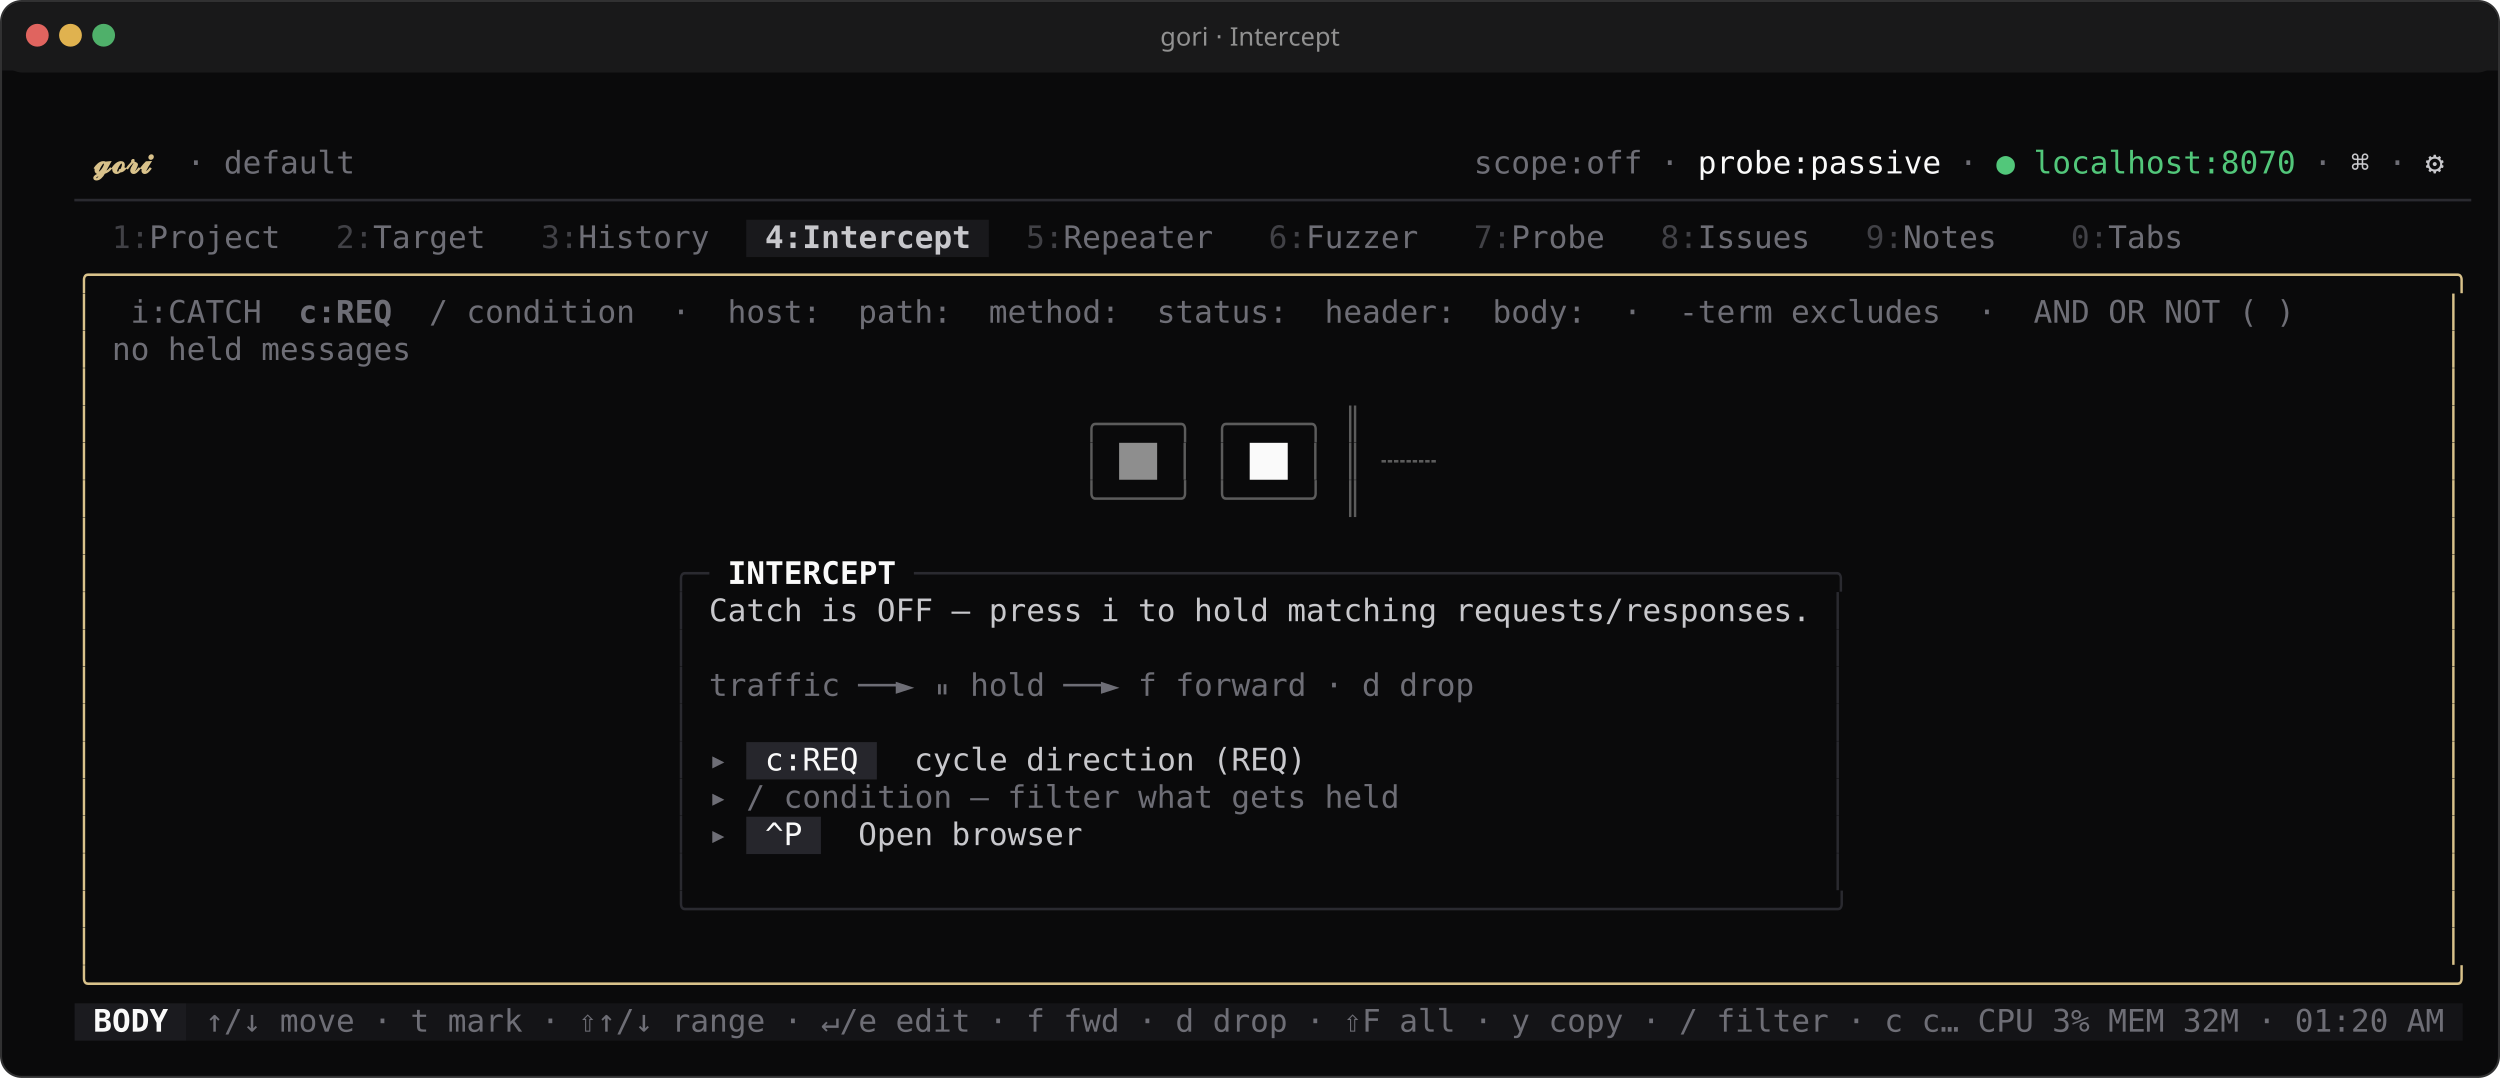
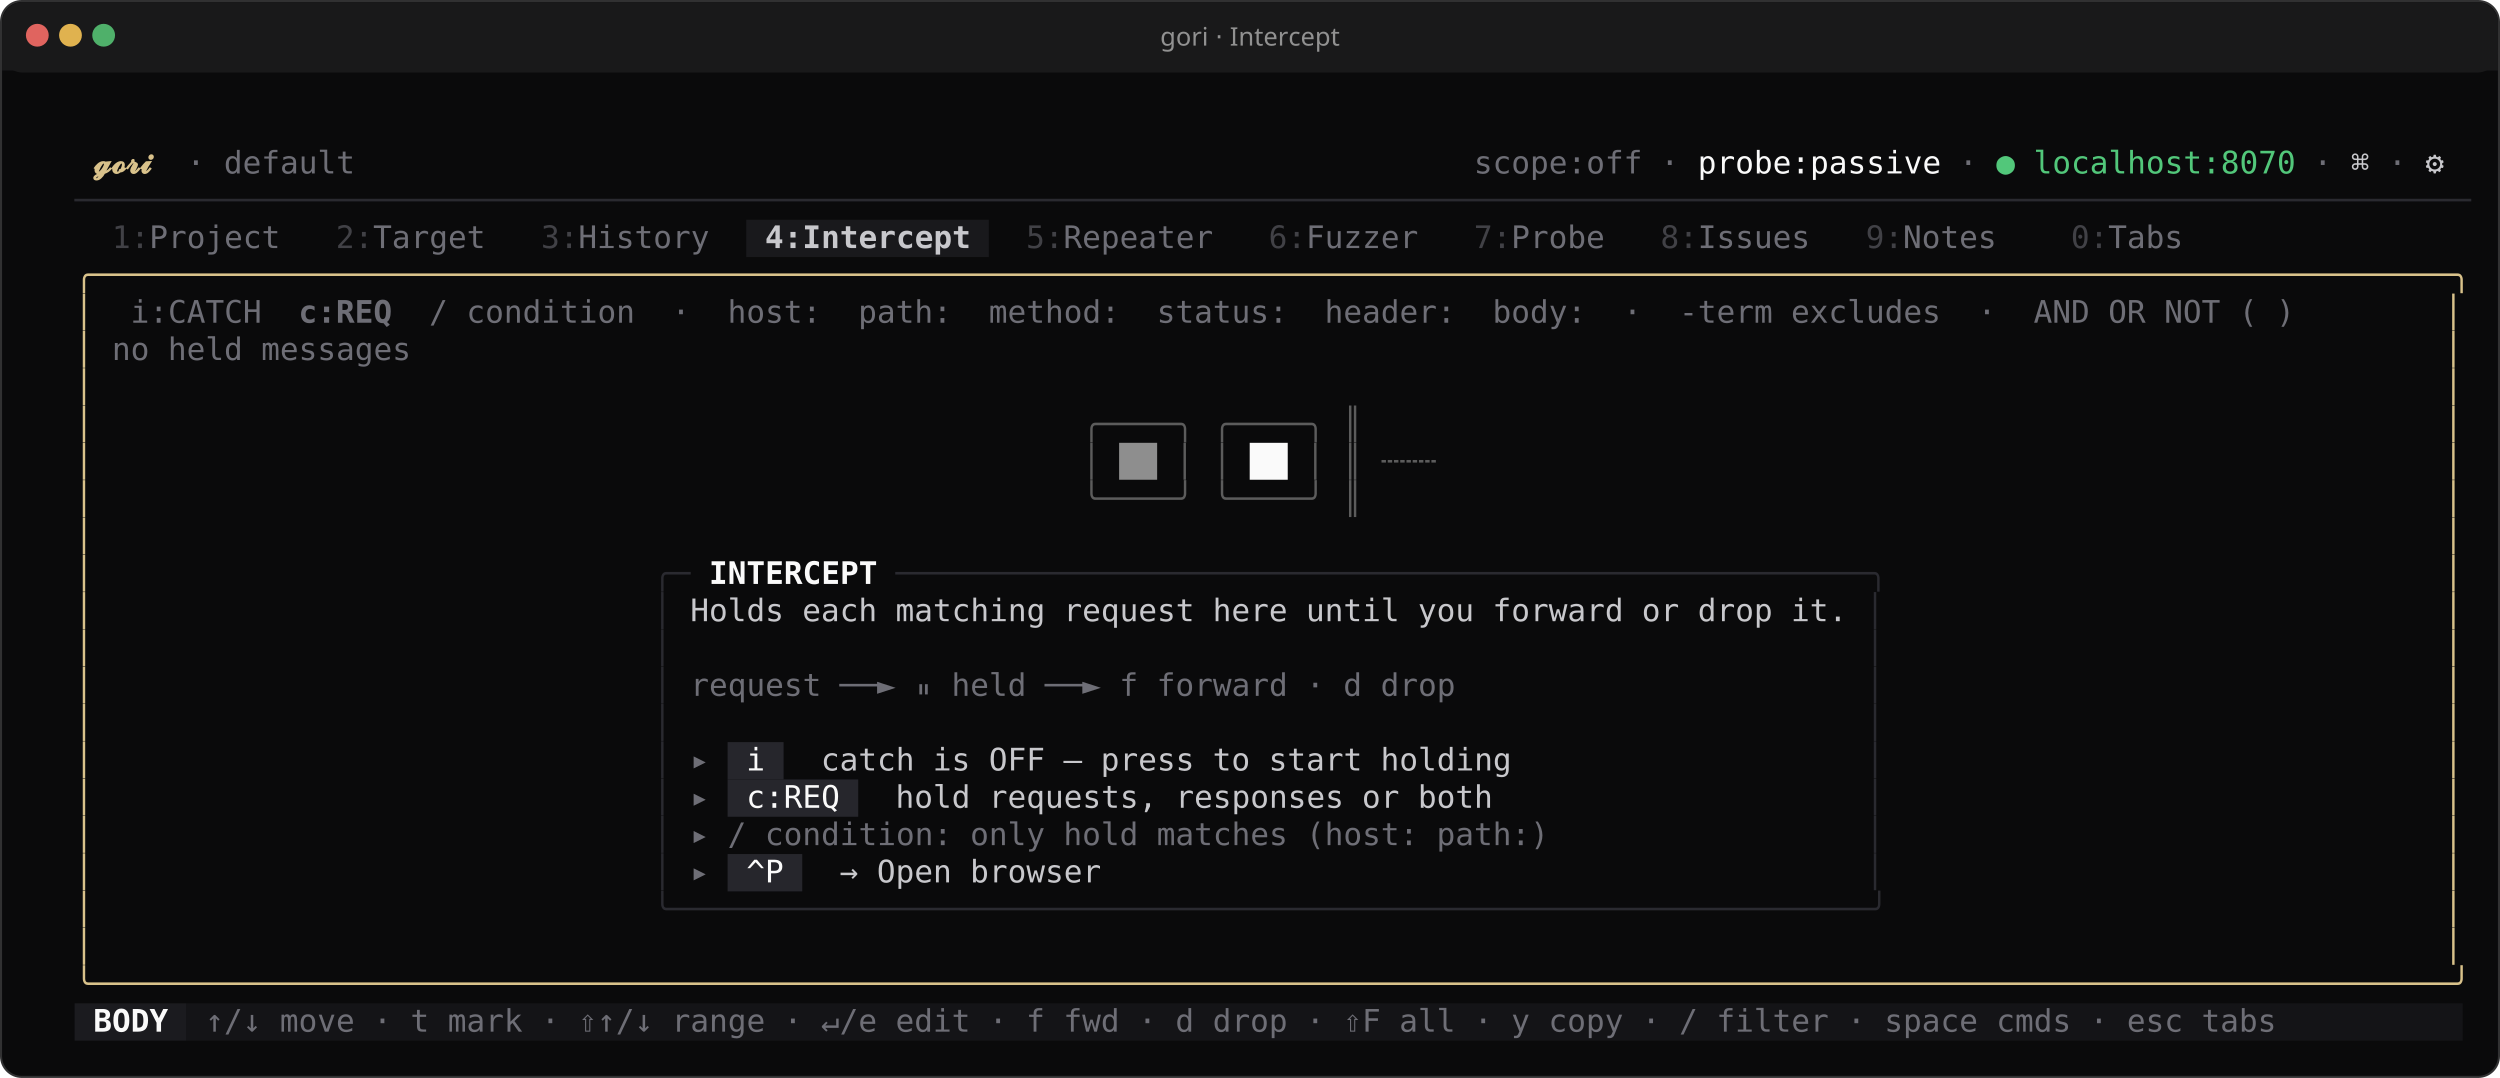
<svg xmlns="http://www.w3.org/2000/svg" width="1206" height="520" viewBox="0 0 1206.0 520.0" font-family="ui-monospace,'SF Mono','JetBrains Mono',Menlo,Consolas,monospace" font-size="15.0px" role="img" aria-label="gori · Intercept">
  <rect x="0.5" y="0.5" width="1205.0" height="519.0" rx="10" ry="10" fill="#0a0a0b" stroke="#313132" stroke-width="1" />
  <rect x="1" y="1" width="1204.0" height="34.0" rx="10" ry="10" fill="#19191a" />
  <rect x="1" y="24.0" width="1204.0" height="10" fill="#19191a" />
  <circle cx="18.0" cy="17.0" r="5.5" fill="#e0645f" />
  <circle cx="34.0" cy="17.0" r="5.5" fill="#e0b24f" />
  <circle cx="50.0" cy="17.0" r="5.5" fill="#4fb06a" />
  <text x="603.0" y="22.0" text-anchor="middle" fill="#919191" font-family="'Apple Symbols','Segoe UI Symbol','Cambria Math','STIX Two Math','Noto Sans Math','DejaVu Sans',ui-monospace,'SF Mono','JetBrains Mono',Menlo,Consolas,monospace" font-size="12.3px">gori · Intercept</text>
  <rect x="360.00" y="106.00" width="117.00" height="18.00" fill="#19191c" />
-   <rect x="360.00" y="358.00" width="63.00" height="18.00" fill="#26262c" />
-   <rect x="360.00" y="394.00" width="36.00" height="18.00" fill="#26262c" />
+   <rect x="351.00" y="358.00" width="27.00" height="18.00" fill="#26262c" />
+   <rect x="351.00" y="376.00" width="63.00" height="18.00" fill="#26262c" />
+   <rect x="351.00" y="412.00" width="36.00" height="18.00" fill="#26262c" />
  <rect x="36.00" y="484.00" width="54.00" height="18.00" fill="#1b1b1f" />
  <rect x="90.00" y="484.00" width="1098.00" height="18.00" fill="#141417" />
  <text x="45.00" y="83.68" textLength="36.00" lengthAdjust="spacingAndGlyphs" fill="#d9c28b" font-weight="700" xml:space="preserve">𝓰𝓸𝓻𝓲</text>
  <text x="90.00" y="83.68" textLength="9.00" lengthAdjust="spacingAndGlyphs" fill="#6e6e76" xml:space="preserve">·</text>
  <text x="108.00" y="83.68" textLength="63.00" lengthAdjust="spacingAndGlyphs" fill="#6e6e76" xml:space="preserve">default</text>
  <text x="711.00" y="83.68" textLength="81.00" lengthAdjust="spacingAndGlyphs" fill="#6e6e76" xml:space="preserve">scope:off</text>
  <text x="801.00" y="83.68" textLength="9.00" lengthAdjust="spacingAndGlyphs" fill="#6e6e76" xml:space="preserve">·</text>
  <text x="819.00" y="83.68" textLength="117.00" lengthAdjust="spacingAndGlyphs" fill="#fafafa" xml:space="preserve">probe:passive</text>
  <text x="945.00" y="83.68" textLength="9.00" lengthAdjust="spacingAndGlyphs" fill="#6e6e76" xml:space="preserve">·</text>
  <text x="963.00" y="83.68" textLength="9.00" lengthAdjust="spacingAndGlyphs" fill="#52c77a" xml:space="preserve">●</text>
  <text x="981.00" y="83.68" textLength="126.00" lengthAdjust="spacingAndGlyphs" fill="#52c77a" xml:space="preserve">localhost:8070</text>
  <text x="1116.00" y="83.68" textLength="9.00" lengthAdjust="spacingAndGlyphs" fill="#6e6e76" xml:space="preserve">·</text>
  <text x="1134.00" y="83.68" textLength="9.00" lengthAdjust="spacingAndGlyphs" fill="#c8c8cc" xml:space="preserve">⌘</text>
  <text x="1152.00" y="83.68" textLength="9.00" lengthAdjust="spacingAndGlyphs" fill="#6e6e76" xml:space="preserve">·</text>
  <text x="1170.00" y="83.68" textLength="9.00" lengthAdjust="spacingAndGlyphs" fill="#c8c8cc" xml:space="preserve">⚙</text>
  <text x="36.00" y="101.68" textLength="1152.00" lengthAdjust="spacingAndGlyphs" fill="#2a2a30" xml:space="preserve">────────────────────────────────────────────────────────────────────────────────────────────────────────────────────────────────</text>
  <text x="54.00" y="119.68" textLength="18.00" lengthAdjust="spacingAndGlyphs" fill="#414146" xml:space="preserve">1:</text>
  <text x="72.00" y="119.68" textLength="63.00" lengthAdjust="spacingAndGlyphs" fill="#6e6e76" xml:space="preserve">Project</text>
  <text x="162.00" y="119.68" textLength="18.00" lengthAdjust="spacingAndGlyphs" fill="#414146" xml:space="preserve">2:</text>
  <text x="180.00" y="119.68" textLength="54.00" lengthAdjust="spacingAndGlyphs" fill="#6e6e76" xml:space="preserve">Target</text>
  <text x="261.00" y="119.68" textLength="18.00" lengthAdjust="spacingAndGlyphs" fill="#414146" xml:space="preserve">3:</text>
  <text x="279.00" y="119.68" textLength="63.00" lengthAdjust="spacingAndGlyphs" fill="#6e6e76" xml:space="preserve">History</text>
  <text x="369.00" y="119.68" textLength="99.00" lengthAdjust="spacingAndGlyphs" fill="#c8c8cc" font-weight="700" xml:space="preserve">4:Intercept</text>
  <text x="495.00" y="119.68" textLength="18.00" lengthAdjust="spacingAndGlyphs" fill="#414146" xml:space="preserve">5:</text>
  <text x="513.00" y="119.68" textLength="72.00" lengthAdjust="spacingAndGlyphs" fill="#6e6e76" xml:space="preserve">Repeater</text>
  <text x="612.00" y="119.68" textLength="18.00" lengthAdjust="spacingAndGlyphs" fill="#414146" xml:space="preserve">6:</text>
  <text x="630.00" y="119.68" textLength="54.00" lengthAdjust="spacingAndGlyphs" fill="#6e6e76" xml:space="preserve">Fuzzer</text>
  <text x="711.00" y="119.68" textLength="18.00" lengthAdjust="spacingAndGlyphs" fill="#414146" xml:space="preserve">7:</text>
  <text x="729.00" y="119.68" textLength="45.00" lengthAdjust="spacingAndGlyphs" fill="#6e6e76" xml:space="preserve">Probe</text>
  <text x="801.00" y="119.68" textLength="18.00" lengthAdjust="spacingAndGlyphs" fill="#414146" xml:space="preserve">8:</text>
  <text x="819.00" y="119.68" textLength="54.00" lengthAdjust="spacingAndGlyphs" fill="#6e6e76" xml:space="preserve">Issues</text>
  <text x="900.00" y="119.68" textLength="18.00" lengthAdjust="spacingAndGlyphs" fill="#414146" xml:space="preserve">9:</text>
  <text x="918.00" y="119.68" textLength="45.00" lengthAdjust="spacingAndGlyphs" fill="#6e6e76" xml:space="preserve">Notes</text>
  <text x="999.00" y="119.68" textLength="18.00" lengthAdjust="spacingAndGlyphs" fill="#414146" xml:space="preserve">0:</text>
  <text x="1017.00" y="119.68" textLength="36.00" lengthAdjust="spacingAndGlyphs" fill="#6e6e76" xml:space="preserve">Tabs</text>
  <text x="36.00" y="137.68" textLength="1152.00" lengthAdjust="spacingAndGlyphs" fill="#d9c28b" xml:space="preserve">╭──────────────────────────────────────────────────────────────────────────────────────────────────────────────────────────────╮</text>
  <text x="36.00" y="155.68" textLength="9.00" lengthAdjust="spacingAndGlyphs" fill="#d9c28b" xml:space="preserve">│</text>
  <text x="63.00" y="155.68" textLength="63.00" lengthAdjust="spacingAndGlyphs" fill="#6e6e76" xml:space="preserve">i:CATCH</text>
  <text x="144.00" y="155.68" textLength="45.00" lengthAdjust="spacingAndGlyphs" fill="#6e6e76" font-weight="700" xml:space="preserve">c:REQ</text>
  <text x="207.00" y="155.68" textLength="9.00" lengthAdjust="spacingAndGlyphs" fill="#6e6e76" xml:space="preserve">/</text>
  <text x="225.00" y="155.68" textLength="81.00" lengthAdjust="spacingAndGlyphs" fill="#6e6e76" xml:space="preserve">condition</text>
  <text x="324.00" y="155.68" textLength="9.00" lengthAdjust="spacingAndGlyphs" fill="#6e6e76" xml:space="preserve">·</text>
  <text x="351.00" y="155.68" textLength="45.00" lengthAdjust="spacingAndGlyphs" fill="#6e6e76" xml:space="preserve">host:</text>
  <text x="414.00" y="155.68" textLength="45.00" lengthAdjust="spacingAndGlyphs" fill="#6e6e76" xml:space="preserve">path:</text>
  <text x="477.00" y="155.68" textLength="63.00" lengthAdjust="spacingAndGlyphs" fill="#6e6e76" xml:space="preserve">method:</text>
  <text x="558.00" y="155.68" textLength="63.00" lengthAdjust="spacingAndGlyphs" fill="#6e6e76" xml:space="preserve">status:</text>
  <text x="639.00" y="155.68" textLength="63.00" lengthAdjust="spacingAndGlyphs" fill="#6e6e76" xml:space="preserve">header:</text>
  <text x="720.00" y="155.68" textLength="45.00" lengthAdjust="spacingAndGlyphs" fill="#6e6e76" xml:space="preserve">body:</text>
  <text x="783.00" y="155.68" textLength="9.00" lengthAdjust="spacingAndGlyphs" fill="#6e6e76" xml:space="preserve">·</text>
  <text x="810.00" y="155.68" textLength="45.00" lengthAdjust="spacingAndGlyphs" fill="#6e6e76" xml:space="preserve">-term</text>
  <text x="864.00" y="155.68" textLength="72.00" lengthAdjust="spacingAndGlyphs" fill="#6e6e76" xml:space="preserve">excludes</text>
  <text x="954.00" y="155.68" textLength="9.00" lengthAdjust="spacingAndGlyphs" fill="#6e6e76" xml:space="preserve">·</text>
  <text x="981.00" y="155.68" textLength="27.00" lengthAdjust="spacingAndGlyphs" fill="#6e6e76" xml:space="preserve">AND</text>
  <text x="1017.00" y="155.68" textLength="18.00" lengthAdjust="spacingAndGlyphs" fill="#6e6e76" xml:space="preserve">OR</text>
  <text x="1044.00" y="155.68" textLength="27.00" lengthAdjust="spacingAndGlyphs" fill="#6e6e76" xml:space="preserve">NOT</text>
  <text x="1080.00" y="155.68" textLength="9.00" lengthAdjust="spacingAndGlyphs" fill="#6e6e76" xml:space="preserve">(</text>
  <text x="1098.00" y="155.68" textLength="9.00" lengthAdjust="spacingAndGlyphs" fill="#6e6e76" xml:space="preserve">)</text>
  <text x="1179.00" y="155.68" textLength="9.00" lengthAdjust="spacingAndGlyphs" fill="#d9c28b" xml:space="preserve">│</text>
  <text x="36.00" y="173.68" textLength="9.00" lengthAdjust="spacingAndGlyphs" fill="#d9c28b" xml:space="preserve">│</text>
  <text x="54.00" y="173.68" textLength="18.00" lengthAdjust="spacingAndGlyphs" fill="#6e6e76" xml:space="preserve">no</text>
  <text x="81.00" y="173.68" textLength="36.00" lengthAdjust="spacingAndGlyphs" fill="#6e6e76" xml:space="preserve">held</text>
  <text x="126.00" y="173.68" textLength="72.00" lengthAdjust="spacingAndGlyphs" fill="#6e6e76" xml:space="preserve">messages</text>
  <text x="1179.00" y="173.68" textLength="9.00" lengthAdjust="spacingAndGlyphs" fill="#d9c28b" xml:space="preserve">│</text>
  <text x="36.00" y="191.68" textLength="9.00" lengthAdjust="spacingAndGlyphs" fill="#d9c28b" xml:space="preserve">│</text>
  <text x="1179.00" y="191.68" textLength="9.00" lengthAdjust="spacingAndGlyphs" fill="#d9c28b" xml:space="preserve">│</text>
  <text x="36.00" y="209.68" textLength="9.00" lengthAdjust="spacingAndGlyphs" fill="#d9c28b" xml:space="preserve">│</text>
  <text x="522.00" y="209.68" textLength="54.00" lengthAdjust="spacingAndGlyphs" fill="#5c5c5c" xml:space="preserve">╭────╮</text>
  <text x="585.00" y="209.68" textLength="54.00" lengthAdjust="spacingAndGlyphs" fill="#5c5c5c" xml:space="preserve">╭────╮</text>
  <text x="648.00" y="209.68" textLength="9.00" lengthAdjust="spacingAndGlyphs" fill="#5c5c5c" xml:space="preserve">║</text>
  <text x="1179.00" y="209.68" textLength="9.00" lengthAdjust="spacingAndGlyphs" fill="#d9c28b" xml:space="preserve">│</text>
  <text x="36.00" y="227.68" textLength="9.00" lengthAdjust="spacingAndGlyphs" fill="#d9c28b" xml:space="preserve">│</text>
  <text x="522.00" y="227.68" textLength="9.00" lengthAdjust="spacingAndGlyphs" fill="#5c5c5c" xml:space="preserve">│</text>
  <text x="540.00" y="227.68" textLength="18.00" lengthAdjust="spacingAndGlyphs" fill="#8e8e8e" font-weight="700" xml:space="preserve">██</text>
  <text x="567.00" y="227.68" textLength="9.00" lengthAdjust="spacingAndGlyphs" fill="#5c5c5c" xml:space="preserve">│</text>
  <text x="585.00" y="227.68" textLength="9.00" lengthAdjust="spacingAndGlyphs" fill="#5c5c5c" xml:space="preserve">│</text>
  <text x="603.00" y="227.68" textLength="18.00" lengthAdjust="spacingAndGlyphs" fill="#fafafa" font-weight="700" xml:space="preserve">██</text>
  <text x="630.00" y="227.68" textLength="9.00" lengthAdjust="spacingAndGlyphs" fill="#5c5c5c" xml:space="preserve">│</text>
  <text x="648.00" y="227.68" textLength="9.00" lengthAdjust="spacingAndGlyphs" fill="#5c5c5c" xml:space="preserve">║</text>
  <text x="666.00" y="227.68" textLength="27.00" lengthAdjust="spacingAndGlyphs" fill="#5c5c5c" xml:space="preserve">┄┄┄</text>
  <text x="1179.00" y="227.68" textLength="9.00" lengthAdjust="spacingAndGlyphs" fill="#d9c28b" xml:space="preserve">│</text>
  <text x="36.00" y="245.68" textLength="9.00" lengthAdjust="spacingAndGlyphs" fill="#d9c28b" xml:space="preserve">│</text>
  <text x="522.00" y="245.68" textLength="54.00" lengthAdjust="spacingAndGlyphs" fill="#5c5c5c" xml:space="preserve">╰────╯</text>
  <text x="585.00" y="245.68" textLength="54.00" lengthAdjust="spacingAndGlyphs" fill="#5c5c5c" xml:space="preserve">╰────╯</text>
  <text x="648.00" y="245.68" textLength="9.00" lengthAdjust="spacingAndGlyphs" fill="#5c5c5c" xml:space="preserve">║</text>
  <text x="1179.00" y="245.68" textLength="9.00" lengthAdjust="spacingAndGlyphs" fill="#d9c28b" xml:space="preserve">│</text>
  <text x="36.00" y="263.68" textLength="9.00" lengthAdjust="spacingAndGlyphs" fill="#d9c28b" xml:space="preserve">│</text>
  <text x="1179.00" y="263.68" textLength="9.00" lengthAdjust="spacingAndGlyphs" fill="#d9c28b" xml:space="preserve">│</text>
  <text x="36.00" y="281.68" textLength="9.00" lengthAdjust="spacingAndGlyphs" fill="#d9c28b" xml:space="preserve">│</text>
-   <text x="324.00" y="281.68" textLength="18.00" lengthAdjust="spacingAndGlyphs" fill="#2a2a30" xml:space="preserve">╭─</text>
-   <text x="351.00" y="281.68" textLength="81.00" lengthAdjust="spacingAndGlyphs" fill="#fafafa" font-weight="700" xml:space="preserve">INTERCEPT</text>
-   <text x="441.00" y="281.68" textLength="450.00" lengthAdjust="spacingAndGlyphs" fill="#2a2a30" xml:space="preserve">─────────────────────────────────────────────────╮</text>
+   <text x="315.00" y="281.68" textLength="18.00" lengthAdjust="spacingAndGlyphs" fill="#2a2a30" xml:space="preserve">╭─</text>
+   <text x="342.00" y="281.68" textLength="81.00" lengthAdjust="spacingAndGlyphs" fill="#fafafa" font-weight="700" xml:space="preserve">INTERCEPT</text>
+   <text x="432.00" y="281.68" textLength="477.00" lengthAdjust="spacingAndGlyphs" fill="#2a2a30" xml:space="preserve">────────────────────────────────────────────────────╮</text>
  <text x="1179.00" y="281.68" textLength="9.00" lengthAdjust="spacingAndGlyphs" fill="#d9c28b" xml:space="preserve">│</text>
  <text x="36.00" y="299.68" textLength="9.00" lengthAdjust="spacingAndGlyphs" fill="#d9c28b" xml:space="preserve">│</text>
-   <text x="324.00" y="299.68" textLength="9.00" lengthAdjust="spacingAndGlyphs" fill="#2a2a30" xml:space="preserve">│</text>
-   <text x="342.00" y="299.68" textLength="45.00" lengthAdjust="spacingAndGlyphs" fill="#c8c8cc" xml:space="preserve">Catch</text>
-   <text x="396.00" y="299.68" textLength="18.00" lengthAdjust="spacingAndGlyphs" fill="#c8c8cc" xml:space="preserve">is</text>
-   <text x="423.00" y="299.68" textLength="27.00" lengthAdjust="spacingAndGlyphs" fill="#c8c8cc" xml:space="preserve">OFF</text>
-   <text x="459.00" y="299.68" textLength="9.00" lengthAdjust="spacingAndGlyphs" fill="#c8c8cc" xml:space="preserve">—</text>
-   <text x="477.00" y="299.68" textLength="45.00" lengthAdjust="spacingAndGlyphs" fill="#c8c8cc" xml:space="preserve">press</text>
-   <text x="531.00" y="299.68" textLength="9.00" lengthAdjust="spacingAndGlyphs" fill="#c8c8cc" xml:space="preserve">i</text>
-   <text x="549.00" y="299.68" textLength="18.00" lengthAdjust="spacingAndGlyphs" fill="#c8c8cc" xml:space="preserve">to</text>
-   <text x="576.00" y="299.68" textLength="36.00" lengthAdjust="spacingAndGlyphs" fill="#c8c8cc" xml:space="preserve">hold</text>
-   <text x="621.00" y="299.68" textLength="72.00" lengthAdjust="spacingAndGlyphs" fill="#c8c8cc" xml:space="preserve">matching</text>
-   <text x="702.00" y="299.68" textLength="171.00" lengthAdjust="spacingAndGlyphs" fill="#c8c8cc" xml:space="preserve">requests/responses.</text>
-   <text x="882.00" y="299.68" textLength="9.00" lengthAdjust="spacingAndGlyphs" fill="#2a2a30" xml:space="preserve">│</text>
+   <text x="315.00" y="299.68" textLength="9.00" lengthAdjust="spacingAndGlyphs" fill="#2a2a30" xml:space="preserve">│</text>
+   <text x="333.00" y="299.68" textLength="45.00" lengthAdjust="spacingAndGlyphs" fill="#c8c8cc" xml:space="preserve">Holds</text>
+   <text x="387.00" y="299.68" textLength="36.00" lengthAdjust="spacingAndGlyphs" fill="#c8c8cc" xml:space="preserve">each</text>
+   <text x="432.00" y="299.68" textLength="72.00" lengthAdjust="spacingAndGlyphs" fill="#c8c8cc" xml:space="preserve">matching</text>
+   <text x="513.00" y="299.68" textLength="63.00" lengthAdjust="spacingAndGlyphs" fill="#c8c8cc" xml:space="preserve">request</text>
+   <text x="585.00" y="299.68" textLength="36.00" lengthAdjust="spacingAndGlyphs" fill="#c8c8cc" xml:space="preserve">here</text>
+   <text x="630.00" y="299.68" textLength="45.00" lengthAdjust="spacingAndGlyphs" fill="#c8c8cc" xml:space="preserve">until</text>
+   <text x="684.00" y="299.68" textLength="27.00" lengthAdjust="spacingAndGlyphs" fill="#c8c8cc" xml:space="preserve">you</text>
+   <text x="720.00" y="299.68" textLength="63.00" lengthAdjust="spacingAndGlyphs" fill="#c8c8cc" xml:space="preserve">forward</text>
+   <text x="792.00" y="299.68" textLength="18.00" lengthAdjust="spacingAndGlyphs" fill="#c8c8cc" xml:space="preserve">or</text>
+   <text x="819.00" y="299.68" textLength="36.00" lengthAdjust="spacingAndGlyphs" fill="#c8c8cc" xml:space="preserve">drop</text>
+   <text x="864.00" y="299.68" textLength="27.00" lengthAdjust="spacingAndGlyphs" fill="#c8c8cc" xml:space="preserve">it.</text>
+   <text x="900.00" y="299.68" textLength="9.00" lengthAdjust="spacingAndGlyphs" fill="#2a2a30" xml:space="preserve">│</text>
  <text x="1179.00" y="299.68" textLength="9.00" lengthAdjust="spacingAndGlyphs" fill="#d9c28b" xml:space="preserve">│</text>
  <text x="36.00" y="317.68" textLength="9.00" lengthAdjust="spacingAndGlyphs" fill="#d9c28b" xml:space="preserve">│</text>
-   <text x="324.00" y="317.68" textLength="9.00" lengthAdjust="spacingAndGlyphs" fill="#2a2a30" xml:space="preserve">│</text>
-   <text x="882.00" y="317.68" textLength="9.00" lengthAdjust="spacingAndGlyphs" fill="#2a2a30" xml:space="preserve">│</text>
+   <text x="315.00" y="317.68" textLength="9.00" lengthAdjust="spacingAndGlyphs" fill="#2a2a30" xml:space="preserve">│</text>
+   <text x="900.00" y="317.68" textLength="9.00" lengthAdjust="spacingAndGlyphs" fill="#2a2a30" xml:space="preserve">│</text>
  <text x="1179.00" y="317.68" textLength="9.00" lengthAdjust="spacingAndGlyphs" fill="#d9c28b" xml:space="preserve">│</text>
  <text x="36.00" y="335.68" textLength="9.00" lengthAdjust="spacingAndGlyphs" fill="#d9c28b" xml:space="preserve">│</text>
-   <text x="324.00" y="335.68" textLength="9.00" lengthAdjust="spacingAndGlyphs" fill="#2a2a30" xml:space="preserve">│</text>
-   <text x="342.00" y="335.68" textLength="63.00" lengthAdjust="spacingAndGlyphs" fill="#6e6e76" xml:space="preserve">traffic</text>
-   <text x="414.00" y="335.68" textLength="27.00" lengthAdjust="spacingAndGlyphs" fill="#6e6e76" xml:space="preserve">──►</text>
-   <text x="450.00" y="335.68" textLength="9.00" lengthAdjust="spacingAndGlyphs" fill="#6e6e76" xml:space="preserve">⏸</text>
-   <text x="468.00" y="335.68" textLength="36.00" lengthAdjust="spacingAndGlyphs" fill="#6e6e76" xml:space="preserve">hold</text>
-   <text x="513.00" y="335.68" textLength="27.00" lengthAdjust="spacingAndGlyphs" fill="#6e6e76" xml:space="preserve">──►</text>
-   <text x="549.00" y="335.68" textLength="9.00" lengthAdjust="spacingAndGlyphs" fill="#6e6e76" xml:space="preserve">f</text>
-   <text x="567.00" y="335.68" textLength="63.00" lengthAdjust="spacingAndGlyphs" fill="#6e6e76" xml:space="preserve">forward</text>
-   <text x="639.00" y="335.68" textLength="9.00" lengthAdjust="spacingAndGlyphs" fill="#6e6e76" xml:space="preserve">·</text>
-   <text x="657.00" y="335.68" textLength="9.00" lengthAdjust="spacingAndGlyphs" fill="#6e6e76" xml:space="preserve">d</text>
-   <text x="675.00" y="335.68" textLength="36.00" lengthAdjust="spacingAndGlyphs" fill="#6e6e76" xml:space="preserve">drop</text>
-   <text x="882.00" y="335.68" textLength="9.00" lengthAdjust="spacingAndGlyphs" fill="#2a2a30" xml:space="preserve">│</text>
+   <text x="315.00" y="335.68" textLength="9.00" lengthAdjust="spacingAndGlyphs" fill="#2a2a30" xml:space="preserve">│</text>
+   <text x="333.00" y="335.68" textLength="63.00" lengthAdjust="spacingAndGlyphs" fill="#6e6e76" xml:space="preserve">request</text>
+   <text x="405.00" y="335.68" textLength="27.00" lengthAdjust="spacingAndGlyphs" fill="#6e6e76" xml:space="preserve">──►</text>
+   <text x="441.00" y="335.68" textLength="9.00" lengthAdjust="spacingAndGlyphs" fill="#6e6e76" xml:space="preserve">⏸</text>
+   <text x="459.00" y="335.68" textLength="36.00" lengthAdjust="spacingAndGlyphs" fill="#6e6e76" xml:space="preserve">held</text>
+   <text x="504.00" y="335.68" textLength="27.00" lengthAdjust="spacingAndGlyphs" fill="#6e6e76" xml:space="preserve">──►</text>
+   <text x="540.00" y="335.68" textLength="9.00" lengthAdjust="spacingAndGlyphs" fill="#6e6e76" xml:space="preserve">f</text>
+   <text x="558.00" y="335.68" textLength="63.00" lengthAdjust="spacingAndGlyphs" fill="#6e6e76" xml:space="preserve">forward</text>
+   <text x="630.00" y="335.68" textLength="9.00" lengthAdjust="spacingAndGlyphs" fill="#6e6e76" xml:space="preserve">·</text>
+   <text x="648.00" y="335.68" textLength="9.00" lengthAdjust="spacingAndGlyphs" fill="#6e6e76" xml:space="preserve">d</text>
+   <text x="666.00" y="335.68" textLength="36.00" lengthAdjust="spacingAndGlyphs" fill="#6e6e76" xml:space="preserve">drop</text>
+   <text x="900.00" y="335.68" textLength="9.00" lengthAdjust="spacingAndGlyphs" fill="#2a2a30" xml:space="preserve">│</text>
  <text x="1179.00" y="335.68" textLength="9.00" lengthAdjust="spacingAndGlyphs" fill="#d9c28b" xml:space="preserve">│</text>
  <text x="36.00" y="353.68" textLength="9.00" lengthAdjust="spacingAndGlyphs" fill="#d9c28b" xml:space="preserve">│</text>
-   <text x="324.00" y="353.68" textLength="9.00" lengthAdjust="spacingAndGlyphs" fill="#2a2a30" xml:space="preserve">│</text>
-   <text x="882.00" y="353.68" textLength="9.00" lengthAdjust="spacingAndGlyphs" fill="#2a2a30" xml:space="preserve">│</text>
+   <text x="315.00" y="353.68" textLength="9.00" lengthAdjust="spacingAndGlyphs" fill="#2a2a30" xml:space="preserve">│</text>
+   <text x="900.00" y="353.68" textLength="9.00" lengthAdjust="spacingAndGlyphs" fill="#2a2a30" xml:space="preserve">│</text>
  <text x="1179.00" y="353.68" textLength="9.00" lengthAdjust="spacingAndGlyphs" fill="#d9c28b" xml:space="preserve">│</text>
  <text x="36.00" y="371.68" textLength="9.00" lengthAdjust="spacingAndGlyphs" fill="#d9c28b" xml:space="preserve">│</text>
-   <text x="324.00" y="371.68" textLength="9.00" lengthAdjust="spacingAndGlyphs" fill="#2a2a30" xml:space="preserve">│</text>
-   <text x="342.00" y="371.68" textLength="9.00" lengthAdjust="spacingAndGlyphs" fill="#6e6e76" xml:space="preserve">▸</text>
-   <text x="369.00" y="371.68" textLength="45.00" lengthAdjust="spacingAndGlyphs" fill="#fafafa" xml:space="preserve">c:REQ</text>
-   <text x="441.00" y="371.68" textLength="45.00" lengthAdjust="spacingAndGlyphs" fill="#c8c8cc" xml:space="preserve">cycle</text>
-   <text x="495.00" y="371.68" textLength="81.00" lengthAdjust="spacingAndGlyphs" fill="#c8c8cc" xml:space="preserve">direction</text>
-   <text x="585.00" y="371.68" textLength="45.00" lengthAdjust="spacingAndGlyphs" fill="#c8c8cc" xml:space="preserve">(REQ)</text>
-   <text x="882.00" y="371.68" textLength="9.00" lengthAdjust="spacingAndGlyphs" fill="#2a2a30" xml:space="preserve">│</text>
+   <text x="315.00" y="371.68" textLength="9.00" lengthAdjust="spacingAndGlyphs" fill="#2a2a30" xml:space="preserve">│</text>
+   <text x="333.00" y="371.68" textLength="9.00" lengthAdjust="spacingAndGlyphs" fill="#6e6e76" xml:space="preserve">▸</text>
+   <text x="360.00" y="371.68" textLength="9.00" lengthAdjust="spacingAndGlyphs" fill="#fafafa" xml:space="preserve">i</text>
+   <text x="396.00" y="371.68" textLength="45.00" lengthAdjust="spacingAndGlyphs" fill="#c8c8cc" xml:space="preserve">catch</text>
+   <text x="450.00" y="371.68" textLength="18.00" lengthAdjust="spacingAndGlyphs" fill="#c8c8cc" xml:space="preserve">is</text>
+   <text x="477.00" y="371.68" textLength="27.00" lengthAdjust="spacingAndGlyphs" fill="#c8c8cc" xml:space="preserve">OFF</text>
+   <text x="513.00" y="371.68" textLength="9.00" lengthAdjust="spacingAndGlyphs" fill="#c8c8cc" xml:space="preserve">—</text>
+   <text x="531.00" y="371.68" textLength="45.00" lengthAdjust="spacingAndGlyphs" fill="#c8c8cc" xml:space="preserve">press</text>
+   <text x="585.00" y="371.68" textLength="18.00" lengthAdjust="spacingAndGlyphs" fill="#c8c8cc" xml:space="preserve">to</text>
+   <text x="612.00" y="371.68" textLength="45.00" lengthAdjust="spacingAndGlyphs" fill="#c8c8cc" xml:space="preserve">start</text>
+   <text x="666.00" y="371.68" textLength="63.00" lengthAdjust="spacingAndGlyphs" fill="#c8c8cc" xml:space="preserve">holding</text>
+   <text x="900.00" y="371.68" textLength="9.00" lengthAdjust="spacingAndGlyphs" fill="#2a2a30" xml:space="preserve">│</text>
  <text x="1179.00" y="371.68" textLength="9.00" lengthAdjust="spacingAndGlyphs" fill="#d9c28b" xml:space="preserve">│</text>
  <text x="36.00" y="389.68" textLength="9.00" lengthAdjust="spacingAndGlyphs" fill="#d9c28b" xml:space="preserve">│</text>
-   <text x="324.00" y="389.68" textLength="9.00" lengthAdjust="spacingAndGlyphs" fill="#2a2a30" xml:space="preserve">│</text>
-   <text x="342.00" y="389.68" textLength="9.00" lengthAdjust="spacingAndGlyphs" fill="#6e6e76" xml:space="preserve">▸</text>
-   <text x="360.00" y="389.68" textLength="9.00" lengthAdjust="spacingAndGlyphs" fill="#6e6e76" xml:space="preserve">/</text>
-   <text x="378.00" y="389.68" textLength="81.00" lengthAdjust="spacingAndGlyphs" fill="#6e6e76" xml:space="preserve">condition</text>
-   <text x="468.00" y="389.68" textLength="9.00" lengthAdjust="spacingAndGlyphs" fill="#6e6e76" xml:space="preserve">—</text>
-   <text x="486.00" y="389.68" textLength="54.00" lengthAdjust="spacingAndGlyphs" fill="#6e6e76" xml:space="preserve">filter</text>
-   <text x="549.00" y="389.68" textLength="36.00" lengthAdjust="spacingAndGlyphs" fill="#6e6e76" xml:space="preserve">what</text>
-   <text x="594.00" y="389.68" textLength="36.00" lengthAdjust="spacingAndGlyphs" fill="#6e6e76" xml:space="preserve">gets</text>
-   <text x="639.00" y="389.68" textLength="36.00" lengthAdjust="spacingAndGlyphs" fill="#6e6e76" xml:space="preserve">held</text>
-   <text x="882.00" y="389.68" textLength="9.00" lengthAdjust="spacingAndGlyphs" fill="#2a2a30" xml:space="preserve">│</text>
+   <text x="315.00" y="389.68" textLength="9.00" lengthAdjust="spacingAndGlyphs" fill="#2a2a30" xml:space="preserve">│</text>
+   <text x="333.00" y="389.68" textLength="9.00" lengthAdjust="spacingAndGlyphs" fill="#6e6e76" xml:space="preserve">▸</text>
+   <text x="360.00" y="389.68" textLength="45.00" lengthAdjust="spacingAndGlyphs" fill="#fafafa" xml:space="preserve">c:REQ</text>
+   <text x="432.00" y="389.68" textLength="36.00" lengthAdjust="spacingAndGlyphs" fill="#c8c8cc" xml:space="preserve">hold</text>
+   <text x="477.00" y="389.68" textLength="81.00" lengthAdjust="spacingAndGlyphs" fill="#c8c8cc" xml:space="preserve">requests,</text>
+   <text x="567.00" y="389.68" textLength="81.00" lengthAdjust="spacingAndGlyphs" fill="#c8c8cc" xml:space="preserve">responses</text>
+   <text x="657.00" y="389.68" textLength="18.00" lengthAdjust="spacingAndGlyphs" fill="#c8c8cc" xml:space="preserve">or</text>
+   <text x="684.00" y="389.68" textLength="36.00" lengthAdjust="spacingAndGlyphs" fill="#c8c8cc" xml:space="preserve">both</text>
+   <text x="900.00" y="389.68" textLength="9.00" lengthAdjust="spacingAndGlyphs" fill="#2a2a30" xml:space="preserve">│</text>
  <text x="1179.00" y="389.68" textLength="9.00" lengthAdjust="spacingAndGlyphs" fill="#d9c28b" xml:space="preserve">│</text>
  <text x="36.00" y="407.68" textLength="9.00" lengthAdjust="spacingAndGlyphs" fill="#d9c28b" xml:space="preserve">│</text>
-   <text x="324.00" y="407.68" textLength="9.00" lengthAdjust="spacingAndGlyphs" fill="#2a2a30" xml:space="preserve">│</text>
-   <text x="342.00" y="407.68" textLength="9.00" lengthAdjust="spacingAndGlyphs" fill="#6e6e76" xml:space="preserve">▸</text>
-   <text x="369.00" y="407.68" textLength="18.00" lengthAdjust="spacingAndGlyphs" fill="#fafafa" xml:space="preserve">^P</text>
-   <text x="414.00" y="407.68" textLength="36.00" lengthAdjust="spacingAndGlyphs" fill="#c8c8cc" xml:space="preserve">Open</text>
-   <text x="459.00" y="407.68" textLength="63.00" lengthAdjust="spacingAndGlyphs" fill="#c8c8cc" xml:space="preserve">browser</text>
-   <text x="882.00" y="407.68" textLength="9.00" lengthAdjust="spacingAndGlyphs" fill="#2a2a30" xml:space="preserve">│</text>
+   <text x="315.00" y="407.68" textLength="9.00" lengthAdjust="spacingAndGlyphs" fill="#2a2a30" xml:space="preserve">│</text>
+   <text x="333.00" y="407.68" textLength="9.00" lengthAdjust="spacingAndGlyphs" fill="#6e6e76" xml:space="preserve">▸</text>
+   <text x="351.00" y="407.68" textLength="9.00" lengthAdjust="spacingAndGlyphs" fill="#6e6e76" xml:space="preserve">/</text>
+   <text x="369.00" y="407.68" textLength="90.00" lengthAdjust="spacingAndGlyphs" fill="#6e6e76" xml:space="preserve">condition:</text>
+   <text x="468.00" y="407.68" textLength="36.00" lengthAdjust="spacingAndGlyphs" fill="#6e6e76" xml:space="preserve">only</text>
+   <text x="513.00" y="407.68" textLength="36.00" lengthAdjust="spacingAndGlyphs" fill="#6e6e76" xml:space="preserve">hold</text>
+   <text x="558.00" y="407.68" textLength="63.00" lengthAdjust="spacingAndGlyphs" fill="#6e6e76" xml:space="preserve">matches</text>
+   <text x="630.00" y="407.68" textLength="54.00" lengthAdjust="spacingAndGlyphs" fill="#6e6e76" xml:space="preserve">(host:</text>
+   <text x="693.00" y="407.68" textLength="54.00" lengthAdjust="spacingAndGlyphs" fill="#6e6e76" xml:space="preserve">path:)</text>
+   <text x="900.00" y="407.68" textLength="9.00" lengthAdjust="spacingAndGlyphs" fill="#2a2a30" xml:space="preserve">│</text>
  <text x="1179.00" y="407.68" textLength="9.00" lengthAdjust="spacingAndGlyphs" fill="#d9c28b" xml:space="preserve">│</text>
  <text x="36.00" y="425.68" textLength="9.00" lengthAdjust="spacingAndGlyphs" fill="#d9c28b" xml:space="preserve">│</text>
-   <text x="324.00" y="425.68" textLength="9.00" lengthAdjust="spacingAndGlyphs" fill="#2a2a30" xml:space="preserve">│</text>
-   <text x="882.00" y="425.68" textLength="9.00" lengthAdjust="spacingAndGlyphs" fill="#2a2a30" xml:space="preserve">│</text>
+   <text x="315.00" y="425.68" textLength="9.00" lengthAdjust="spacingAndGlyphs" fill="#2a2a30" xml:space="preserve">│</text>
+   <text x="333.00" y="425.68" textLength="9.00" lengthAdjust="spacingAndGlyphs" fill="#6e6e76" xml:space="preserve">▸</text>
+   <text x="360.00" y="425.68" textLength="18.00" lengthAdjust="spacingAndGlyphs" fill="#fafafa" xml:space="preserve">^P</text>
+   <text x="405.00" y="425.68" textLength="9.00" lengthAdjust="spacingAndGlyphs" fill="#c8c8cc" xml:space="preserve">→</text>
+   <text x="423.00" y="425.68" textLength="36.00" lengthAdjust="spacingAndGlyphs" fill="#c8c8cc" xml:space="preserve">Open</text>
+   <text x="468.00" y="425.68" textLength="63.00" lengthAdjust="spacingAndGlyphs" fill="#c8c8cc" xml:space="preserve">browser</text>
+   <text x="900.00" y="425.68" textLength="9.00" lengthAdjust="spacingAndGlyphs" fill="#2a2a30" xml:space="preserve">│</text>
  <text x="1179.00" y="425.68" textLength="9.00" lengthAdjust="spacingAndGlyphs" fill="#d9c28b" xml:space="preserve">│</text>
  <text x="36.00" y="443.68" textLength="9.00" lengthAdjust="spacingAndGlyphs" fill="#d9c28b" xml:space="preserve">│</text>
-   <text x="324.00" y="443.68" textLength="567.00" lengthAdjust="spacingAndGlyphs" fill="#2a2a30" xml:space="preserve">╰─────────────────────────────────────────────────────────────╯</text>
+   <text x="315.00" y="443.68" textLength="594.00" lengthAdjust="spacingAndGlyphs" fill="#2a2a30" xml:space="preserve">╰────────────────────────────────────────────────────────────────╯</text>
  <text x="1179.00" y="443.68" textLength="9.00" lengthAdjust="spacingAndGlyphs" fill="#d9c28b" xml:space="preserve">│</text>
  <text x="36.00" y="461.68" textLength="9.00" lengthAdjust="spacingAndGlyphs" fill="#d9c28b" xml:space="preserve">│</text>
  <text x="1179.00" y="461.68" textLength="9.00" lengthAdjust="spacingAndGlyphs" fill="#d9c28b" xml:space="preserve">│</text>
  <text x="36.00" y="479.68" textLength="1152.00" lengthAdjust="spacingAndGlyphs" fill="#d9c28b" xml:space="preserve">╰──────────────────────────────────────────────────────────────────────────────────────────────────────────────────────────────╯</text>
  <text x="45.00" y="497.68" textLength="36.00" lengthAdjust="spacingAndGlyphs" fill="#fafafa" font-weight="700" xml:space="preserve">BODY</text>
  <text x="99.00" y="497.68" textLength="27.00" lengthAdjust="spacingAndGlyphs" fill="#6e6e76" xml:space="preserve">↑/↓</text>
  <text x="135.00" y="497.68" textLength="36.00" lengthAdjust="spacingAndGlyphs" fill="#6e6e76" xml:space="preserve">move</text>
  <text x="180.00" y="497.68" textLength="9.00" lengthAdjust="spacingAndGlyphs" fill="#6e6e76" xml:space="preserve">·</text>
  <text x="198.00" y="497.68" textLength="9.00" lengthAdjust="spacingAndGlyphs" fill="#6e6e76" xml:space="preserve">t</text>
  <text x="216.00" y="497.68" textLength="36.00" lengthAdjust="spacingAndGlyphs" fill="#6e6e76" xml:space="preserve">mark</text>
  <text x="261.00" y="497.68" textLength="9.00" lengthAdjust="spacingAndGlyphs" fill="#6e6e76" xml:space="preserve">·</text>
  <text x="279.00" y="497.68" textLength="36.00" lengthAdjust="spacingAndGlyphs" fill="#6e6e76" xml:space="preserve">⇧↑/↓</text>
  <text x="324.00" y="497.68" textLength="45.00" lengthAdjust="spacingAndGlyphs" fill="#6e6e76" xml:space="preserve">range</text>
  <text x="378.00" y="497.68" textLength="9.00" lengthAdjust="spacingAndGlyphs" fill="#6e6e76" xml:space="preserve">·</text>
  <text x="396.00" y="497.68" textLength="27.00" lengthAdjust="spacingAndGlyphs" fill="#6e6e76" xml:space="preserve">↵/e</text>
  <text x="432.00" y="497.68" textLength="36.00" lengthAdjust="spacingAndGlyphs" fill="#6e6e76" xml:space="preserve">edit</text>
  <text x="477.00" y="497.68" textLength="9.00" lengthAdjust="spacingAndGlyphs" fill="#6e6e76" xml:space="preserve">·</text>
  <text x="495.00" y="497.68" textLength="9.00" lengthAdjust="spacingAndGlyphs" fill="#6e6e76" xml:space="preserve">f</text>
  <text x="513.00" y="497.68" textLength="27.00" lengthAdjust="spacingAndGlyphs" fill="#6e6e76" xml:space="preserve">fwd</text>
  <text x="549.00" y="497.68" textLength="9.00" lengthAdjust="spacingAndGlyphs" fill="#6e6e76" xml:space="preserve">·</text>
  <text x="567.00" y="497.68" textLength="9.00" lengthAdjust="spacingAndGlyphs" fill="#6e6e76" xml:space="preserve">d</text>
  <text x="585.00" y="497.68" textLength="36.00" lengthAdjust="spacingAndGlyphs" fill="#6e6e76" xml:space="preserve">drop</text>
  <text x="630.00" y="497.68" textLength="9.00" lengthAdjust="spacingAndGlyphs" fill="#6e6e76" xml:space="preserve">·</text>
  <text x="648.00" y="497.68" textLength="18.00" lengthAdjust="spacingAndGlyphs" fill="#6e6e76" xml:space="preserve">⇧F</text>
  <text x="675.00" y="497.68" textLength="27.00" lengthAdjust="spacingAndGlyphs" fill="#6e6e76" xml:space="preserve">all</text>
  <text x="711.00" y="497.68" textLength="9.00" lengthAdjust="spacingAndGlyphs" fill="#6e6e76" xml:space="preserve">·</text>
  <text x="729.00" y="497.68" textLength="9.00" lengthAdjust="spacingAndGlyphs" fill="#6e6e76" xml:space="preserve">y</text>
  <text x="747.00" y="497.68" textLength="36.00" lengthAdjust="spacingAndGlyphs" fill="#6e6e76" xml:space="preserve">copy</text>
  <text x="792.00" y="497.68" textLength="9.00" lengthAdjust="spacingAndGlyphs" fill="#6e6e76" xml:space="preserve">·</text>
  <text x="810.00" y="497.68" textLength="9.00" lengthAdjust="spacingAndGlyphs" fill="#6e6e76" xml:space="preserve">/</text>
  <text x="828.00" y="497.68" textLength="54.00" lengthAdjust="spacingAndGlyphs" fill="#6e6e76" xml:space="preserve">filter</text>
  <text x="891.00" y="497.68" textLength="9.00" lengthAdjust="spacingAndGlyphs" fill="#6e6e76" xml:space="preserve">·</text>
-   <text x="909.00" y="497.68" textLength="9.00" lengthAdjust="spacingAndGlyphs" fill="#6e6e76" xml:space="preserve">c</text>
-   <text x="927.00" y="497.68" textLength="18.00" lengthAdjust="spacingAndGlyphs" fill="#6e6e76" xml:space="preserve">c…</text>
-   <text x="954.00" y="497.68" textLength="27.00" lengthAdjust="spacingAndGlyphs" fill="#6e6e76" xml:space="preserve">CPU</text>
-   <text x="990.00" y="497.68" textLength="18.00" lengthAdjust="spacingAndGlyphs" fill="#6e6e76" xml:space="preserve">3%</text>
-   <text x="1017.00" y="497.68" textLength="27.00" lengthAdjust="spacingAndGlyphs" fill="#6e6e76" xml:space="preserve">MEM</text>
-   <text x="1053.00" y="497.68" textLength="27.00" lengthAdjust="spacingAndGlyphs" fill="#6e6e76" xml:space="preserve">32M</text>
-   <text x="1089.00" y="497.68" textLength="9.00" lengthAdjust="spacingAndGlyphs" fill="#6e6e76" xml:space="preserve">·</text>
-   <text x="1107.00" y="497.68" textLength="45.00" lengthAdjust="spacingAndGlyphs" fill="#6e6e76" xml:space="preserve">01:20</text>
-   <text x="1161.00" y="497.68" textLength="18.00" lengthAdjust="spacingAndGlyphs" fill="#6e6e76" xml:space="preserve">AM</text>
+   <text x="909.00" y="497.68" textLength="45.00" lengthAdjust="spacingAndGlyphs" fill="#6e6e76" xml:space="preserve">space</text>
+   <text x="963.00" y="497.68" textLength="36.00" lengthAdjust="spacingAndGlyphs" fill="#6e6e76" xml:space="preserve">cmds</text>
+   <text x="1008.00" y="497.68" textLength="9.00" lengthAdjust="spacingAndGlyphs" fill="#6e6e76" xml:space="preserve">·</text>
+   <text x="1026.00" y="497.68" textLength="27.00" lengthAdjust="spacingAndGlyphs" fill="#6e6e76" xml:space="preserve">esc</text>
+   <text x="1062.00" y="497.68" textLength="36.00" lengthAdjust="spacingAndGlyphs" fill="#6e6e76" xml:space="preserve">tabs</text>
</svg>
